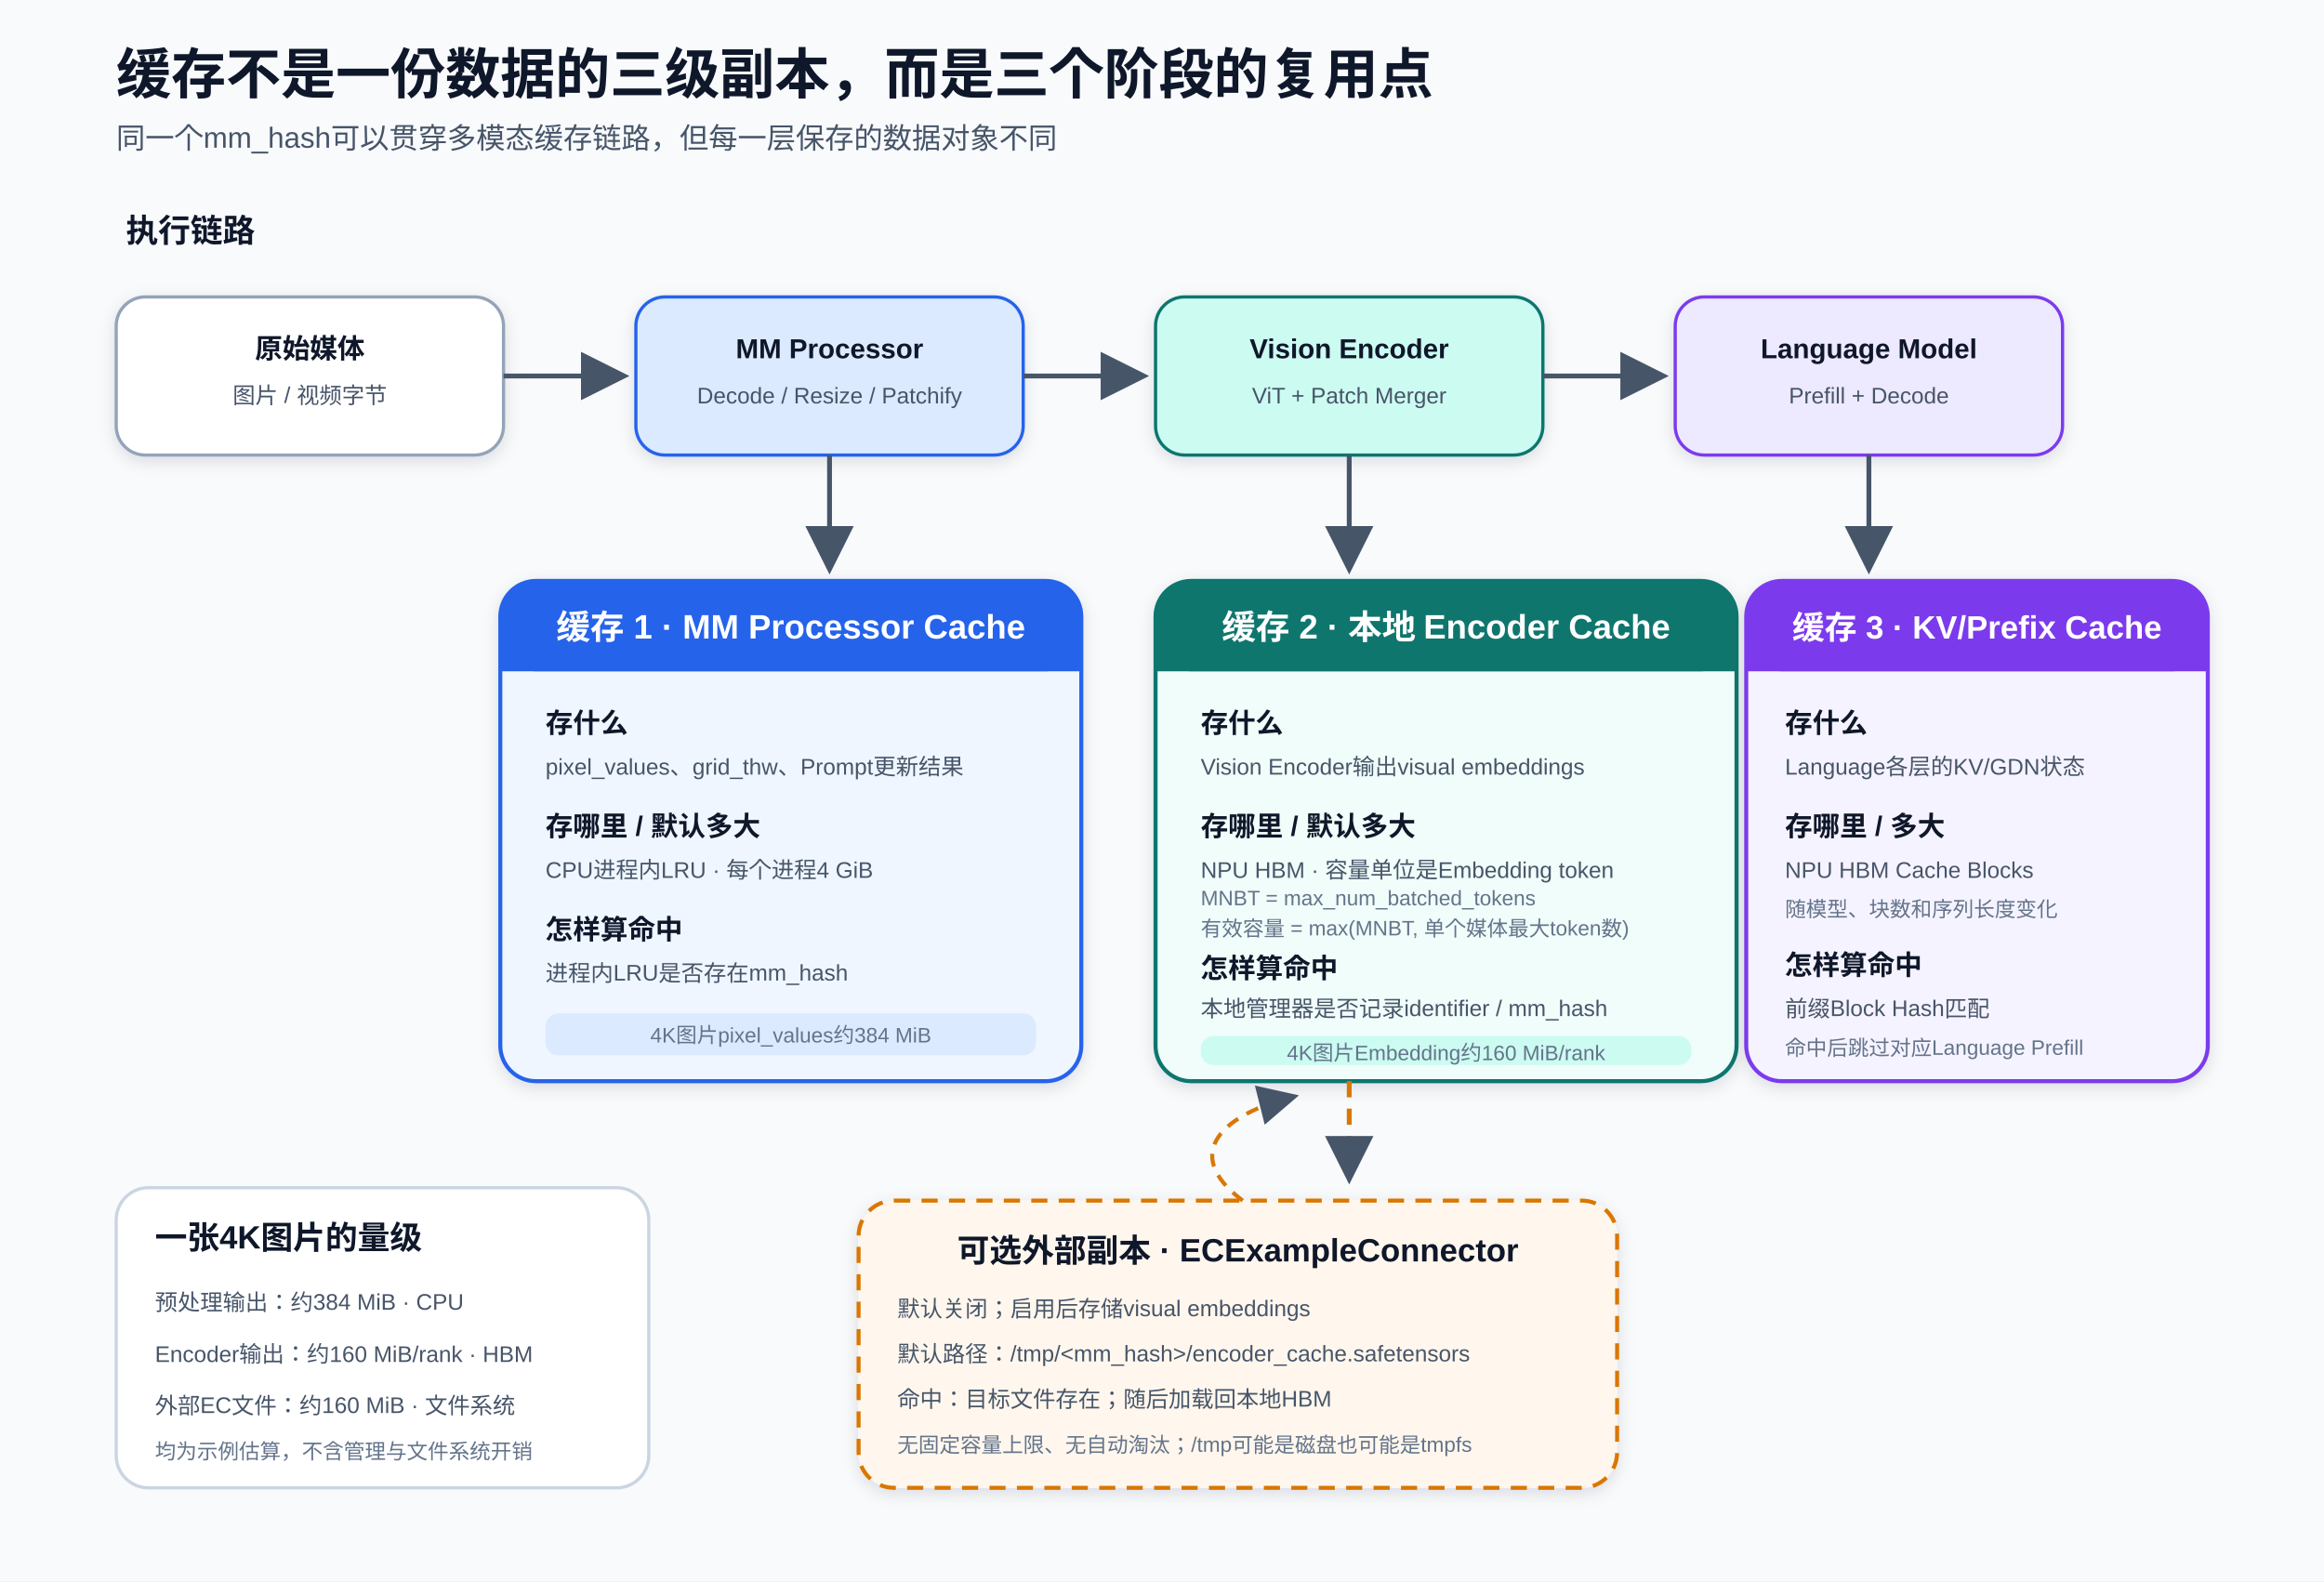
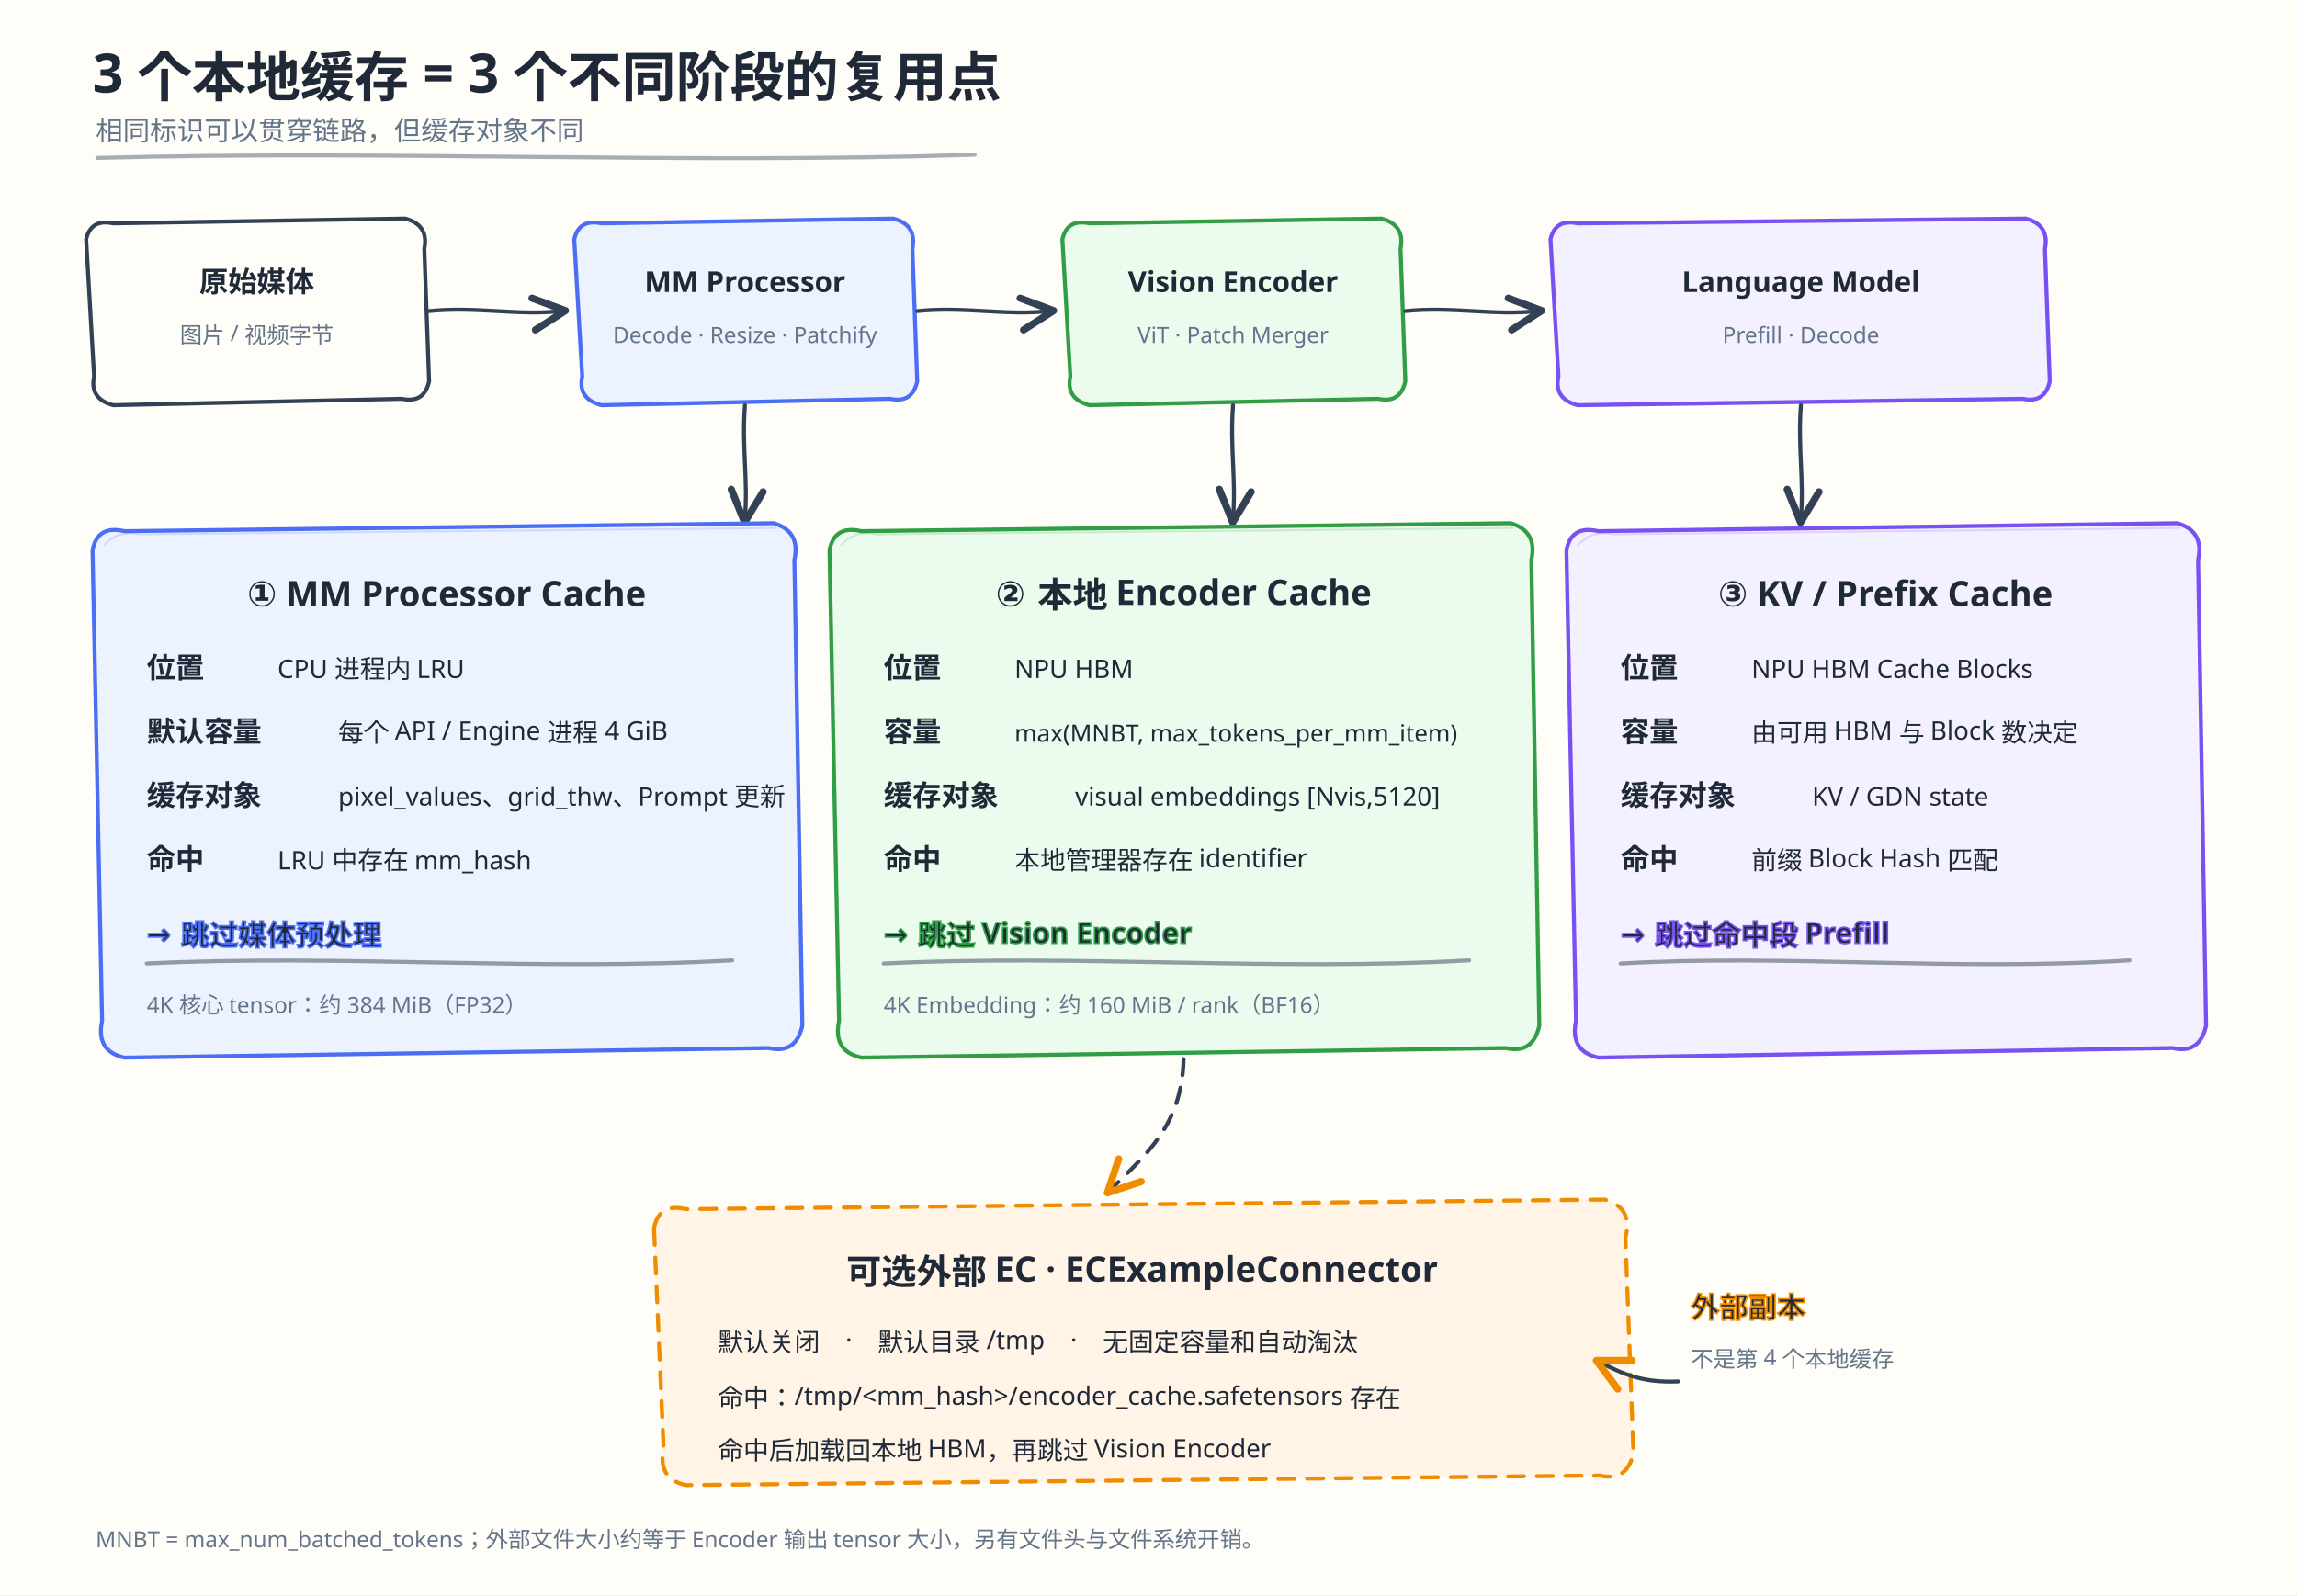
- <svg xmlns="http://www.w3.org/2000/svg" width="1440" height="980" viewBox="0 0 1440 980" role="img" aria-labelledby="title desc">
+ <svg xmlns="http://www.w3.org/2000/svg" width="1440" height="1000" viewBox="0 0 1440 1000" role="img" aria-labelledby="title desc">
  <defs>
    <marker id="arrow" markerWidth="10" markerHeight="10" refX="8" refY="5" orient="auto" markerUnits="strokeWidth">
-       <path d="M0,0 L10,5 L0,10 z" fill="#475569" />
+       <path d="M1 1 L9 5 L1 9" fill="none" stroke="#334155" stroke-width="1.8" stroke-linecap="round" stroke-linejoin="round" />
    </marker>
-     <marker id="arrowBoth" markerWidth="10" markerHeight="10" refX="8" refY="5" orient="auto" markerUnits="strokeWidth">
-       <path d="M0,0 L10,5 L0,10 z" fill="#7c3aed" />
+     <marker id="orangeArrow" markerWidth="10" markerHeight="10" refX="8" refY="5" orient="auto" markerUnits="strokeWidth">
+       <path d="M1 1 L9 5 L1 9" fill="none" stroke="#f08c00" stroke-width="1.8" stroke-linecap="round" stroke-linejoin="round" />
    </marker>
-     <filter id="shadow" x="-20%" y="-20%" width="140%" height="140%">
-       <feDropShadow dx="0" dy="3" stdDeviation="5" flood-color="#0f172a" flood-opacity="0.12" />
-     </filter>
    <style>
-       text { font-family: Arial, 'Microsoft YaHei', sans-serif; fill: #0f172a; }
-       .title { font-size: 34px; font-weight: 700; }
-       .subtitle { font-size: 18px; fill: #475569; }
-       .head { font-size: 20px; font-weight: 700; }
-       .label { font-size: 17px; font-weight: 700; }
-       .detail { font-size: 14px; fill: #475569; }
-       .small { font-size: 13px; fill: #64748b; }
-       .inverse { fill: #ffffff; }
-       .stage { filter: url(#shadow); stroke-width: 2; }
-       .flow { fill: none; stroke: #475569; stroke-width: 3; marker-end: url(#arrow); }
+       text{font-family:'Segoe Print','Comic Sans MS','KaiTi',sans-serif;fill:#1f2937;font-weight:600}.body{font-family:'Microsoft YaHei','Segoe UI',sans-serif;font-weight:400}.title{font-size:34px}.sub{font-size:17px;fill:#64748b}.head{font-size:22px}.label{font-size:18px}.small{font-size:14px;fill:#64748b}.rough{fill:#fffdf8;stroke:#334155;stroke-width:2.5;stroke-linecap:round;stroke-linejoin:round}.echo{fill:none;stroke:#334155;stroke-width:1.2;opacity:.18}.blue{stroke:#4c6ef5}.green{stroke:#2f9e44}.orange{stroke:#f08c00}.purple{stroke:#7950f2}.bluefill{fill:#edf2ff}.greenfill{fill:#ebfbee}.orangefill{fill:#fff4e6}.purplefill{fill:#f3f0ff}.line{fill:none;stroke:#334155;stroke-width:2.5;stroke-linecap:round;stroke-linejoin:round}.dash{stroke-dasharray:10 8}
    </style>
  </defs>
-   <rect width="1440" height="980" fill="#f8fafc" />
-   <text x="72" y="58" class="title">缓存不是一份数据的三级副本，而是三个阶段的复用点</text>
-   <text x="72" y="92" class="subtitle">同一个mm_hash可以贯穿多模态缓存链路，但每一层保存的数据对象不同</text>
-   <text x="78" y="150" class="head">执行链路</text>
-   <g transform="translate(72,184)">
-     <rect class="stage" width="240" height="98" rx="18" fill="#ffffff" stroke="#94a3b8" />
-     <text x="120" y="38" text-anchor="middle" class="label">原始媒体</text>
-     <text x="120" y="66" text-anchor="middle" class="detail">图片 / 视频字节</text>
-   </g>
-   <g transform="translate(394,184)">
-     <rect class="stage" width="240" height="98" rx="18" fill="#dbeafe" stroke="#2563eb" />
-     <text x="120" y="38" text-anchor="middle" class="label">MM Processor</text>
-     <text x="120" y="66" text-anchor="middle" class="detail">Decode / Resize / Patchify</text>
-   </g>
-   <g transform="translate(716,184)">
-     <rect class="stage" width="240" height="98" rx="18" fill="#ccfbf1" stroke="#0f766e" />
-     <text x="120" y="38" text-anchor="middle" class="label">Vision Encoder</text>
-     <text x="120" y="66" text-anchor="middle" class="detail">ViT + Patch Merger</text>
-   </g>
-   <g transform="translate(1038,184)">
-     <rect class="stage" width="240" height="98" rx="18" fill="#ede9fe" stroke="#7c3aed" />
-     <text x="120" y="38" text-anchor="middle" class="label">Language Model</text>
-     <text x="120" y="66" text-anchor="middle" class="detail">Prefill + Decode</text>
-   </g>
-   <path class="flow" d="M312 233 H384" />
-   <path class="flow" d="M634 233 H706" />
-   <path class="flow" d="M956 233 H1028" />
-   <g transform="translate(310,360)">
-     <rect width="360" height="310" rx="22" fill="#eff6ff" stroke="#2563eb" stroke-width="2.5" filter="url(#shadow)" />
-     <rect width="360" height="56" rx="22" fill="#2563eb" />
-     <rect y="34" width="360" height="22" fill="#2563eb" />
-     <text x="180" y="36" text-anchor="middle" class="inverse" font-family="Arial,'Microsoft YaHei',sans-serif" font-size="21" font-weight="700">缓存 1 · MM Processor Cache</text>
-     <text x="28" y="94" class="label">存什么</text>
-     <text x="28" y="120" class="detail">pixel_values、grid_thw、Prompt更新结果</text>
-     <text x="28" y="158" class="label">存哪里 / 默认多大</text>
-     <text x="28" y="184" class="detail">CPU进程内LRU · 每个进程4 GiB</text>
-     <text x="28" y="222" class="label">怎样算命中</text>
-     <text x="28" y="248" class="detail">进程内LRU是否存在mm_hash</text>
-     <rect x="28" y="268" width="304" height="26" rx="8" fill="#dbeafe" />
-     <text x="180" y="286" text-anchor="middle" class="small">4K图片pixel_values约384 MiB</text>
-   </g>
-   <path d="M514 282 V350" class="flow" />
-   <g transform="translate(716,360)">
-     <rect width="360" height="310" rx="22" fill="#f0fdfa" stroke="#0f766e" stroke-width="2.5" filter="url(#shadow)" />
-     <rect width="360" height="56" rx="22" fill="#0f766e" />
-     <rect y="34" width="360" height="22" fill="#0f766e" />
-     <text x="180" y="36" text-anchor="middle" class="inverse" font-family="Arial,'Microsoft YaHei',sans-serif" font-size="21" font-weight="700">缓存 2 · 本地 Encoder Cache</text>
-     <text x="28" y="94" class="label">存什么</text>
-     <text x="28" y="120" class="detail">Vision Encoder输出visual embeddings</text>
-     <text x="28" y="158" class="label">存哪里 / 默认多大</text>
-     <text x="28" y="184" class="detail">NPU HBM · 容量单位是Embedding token</text>
-     <text x="28" y="201" class="small">MNBT = max_num_batched_tokens</text>
-     <text x="28" y="220" class="small">有效容量 = max(MNBT, 单个媒体最大token数)</text>
-     <text x="28" y="246" class="label">怎样算命中</text>
-     <text x="28" y="270" class="detail">本地管理器是否记录identifier / mm_hash</text>
-     <rect x="28" y="282" width="304" height="18" rx="8" fill="#ccfbf1" />
-     <text x="180" y="297" text-anchor="middle" class="small">4K图片Embedding约160 MiB/rank</text>
-   </g>
-   <path d="M836 282 V350" class="flow" />
-   <g transform="translate(1082,360)">
-     <rect width="286" height="310" rx="22" fill="#f5f3ff" stroke="#7c3aed" stroke-width="2.5" filter="url(#shadow)" />
-     <rect width="286" height="56" rx="22" fill="#7c3aed" />
-     <rect y="34" width="286" height="22" fill="#7c3aed" />
-     <text x="143" y="36" text-anchor="middle" class="inverse" font-family="Arial,'Microsoft YaHei',sans-serif" font-size="20" font-weight="700">缓存 3 · KV/Prefix Cache</text>
-     <text x="24" y="94" class="label">存什么</text>
-     <text x="24" y="120" class="detail">Language各层的KV/GDN状态</text>
-     <text x="24" y="158" class="label">存哪里 / 多大</text>
-     <text x="24" y="184" class="detail">NPU HBM Cache Blocks</text>
-     <text x="24" y="208" class="small">随模型、块数和序列长度变化</text>
-     <text x="24" y="244" class="label">怎样算命中</text>
-     <text x="24" y="270" class="detail">前缀Block Hash匹配</text>
-     <text x="24" y="294" class="small">命中后跳过对应Language Prefill</text>
-   </g>
-   <path d="M1158 282 V350" class="flow" />
-   <g transform="translate(532,744)">
-     <rect width="470" height="178" rx="22" fill="#fff7ed" stroke="#d97706" stroke-width="2.5" stroke-dasharray="10 7" filter="url(#shadow)" />
-     <text x="235" y="38" text-anchor="middle" class="head">可选外部副本 · ECExampleConnector</text>
-     <text x="24" y="72" class="detail">默认关闭；启用后存储visual embeddings</text>
-     <text x="24" y="100" class="detail">默认路径：/tmp/&lt;mm_hash&gt;/encoder_cache.safetensors</text>
-     <text x="24" y="128" class="detail">命中：目标文件存在；随后加载回本地HBM</text>
-     <text x="24" y="156" class="small">无固定容量上限、无自动淘汰；/tmp可能是磁盘也可能是tmpfs</text>
-   </g>
-   <path d="M836 670 V728" fill="none" stroke="#d97706" stroke-width="3" stroke-dasharray="10 7" marker-end="url(#arrow)" />
-   <path d="M770 744 C730 714 760 690 800 680" fill="none" stroke="#d97706" stroke-width="2.5" stroke-dasharray="8 6" marker-end="url(#arrow)" />
-   <g transform="translate(72,736)">
-     <rect width="330" height="186" rx="20" fill="#ffffff" stroke="#cbd5e1" stroke-width="2" />
-     <text x="24" y="38" class="head">一张4K图片的量级</text>
-     <text x="24" y="76" class="detail">预处理输出：约384 MiB · CPU</text>
-     <text x="24" y="108" class="detail">Encoder输出：约160 MiB/rank · HBM</text>
-     <text x="24" y="140" class="detail">外部EC文件：约160 MiB · 文件系统</text>
-     <text x="24" y="168" class="small">均为示例估算，不含管理与文件系统开销</text>
-   </g>
+   <rect width="1440" height="1000" fill="#fffdf8" />
+   <text x="58" y="58" class="title">3 个本地缓存 = 3 个不同阶段的复用点</text>
+   <text x="60" y="88" class="sub body">相同标识可以贯穿链路，但缓存对象不同</text>
+   <path d="M61 99 C244 94 427 103 611 97" class="line blue" opacity=".42" />
+   <path d="M54 150 Q57 137 71 140 L254 137 Q269 141 266 156 L269 239 Q266 253 252 250 L71 254 Q56 250 59 236 Z" class="rough" />
+   <text x="161" y="183" text-anchor="middle" class="label">原始媒体</text>
+   <text x="161" y="215" text-anchor="middle" class="small body">图片 / 视频字节</text>
+   <path d="M269 195 C299 192 324 198 352 195" class="line" marker-end="url(#arrow)" />
+   <path d="M360 150 Q363 137 377 140 L560 137 Q575 141 572 156 L575 239 Q572 253 558 250 L377 254 Q362 250 365 236 Z" class="rough blue bluefill" />
+   <text x="467" y="183" text-anchor="middle" class="label">MM Processor</text>
+   <text x="467" y="215" text-anchor="middle" class="small body">Decode · Resize · Patchify</text>
+   <path d="M575 195 C605 192 630 198 658 195" class="line" marker-end="url(#arrow)" />
+   <path d="M666 150 Q669 137 683 140 L866 137 Q881 141 878 156 L881 239 Q878 253 864 250 L683 254 Q668 250 671 236 Z" class="rough green greenfill" />
+   <text x="773" y="183" text-anchor="middle" class="label">Vision Encoder</text>
+   <text x="773" y="215" text-anchor="middle" class="small body">ViT · Patch Merger</text>
+   <path d="M881 195 C911 192 936 198 964 195" class="line" marker-end="url(#arrow)" />
+   <path d="M972 150 Q975 137 989 140 L1270 137 Q1285 141 1282 156 L1285 239 Q1282 253 1268 250 L989 254 Q974 250 977 236 Z" class="rough purple purplefill" />
+   <text x="1129" y="183" text-anchor="middle" class="label">Language Model</text>
+   <text x="1129" y="215" text-anchor="middle" class="small body">Prefill · Decode</text>
+   <path d="M467 254 C465 281 469 300 467 325" class="line blue" marker-end="url(#arrow)" />
+   <path d="M773 254 C771 281 775 300 773 325" class="line green" marker-end="url(#arrow)" />
+   <path d="M1129 254 C1127 281 1131 300 1129 325" class="line purple" marker-end="url(#arrow)" />
+   <path d="M58 345 Q61 329 78 333 L485 328 Q502 333 498 351 L503 643 Q499 661 482 657 L78 663 Q60 659 64 640 Z" class="rough blue bluefill" />
+   <path d="M65 342 Q74 332 87 335 L487 331" class="echo blue" />
+   <text x="280" y="380" text-anchor="middle" class="head">① MM Processor Cache</text>
+   <text x="92" y="425" class="label">位置</text>
+   <text x="174" y="425" class="body" font-size="16">CPU 进程内 LRU</text>
+   <text x="92" y="465" class="label">默认容量</text>
+   <text x="212" y="465" class="body" font-size="16">每个 API / Engine 进程 4 GiB</text>
+   <text x="92" y="505" class="label">缓存对象</text>
+   <text x="212" y="505" class="body" font-size="16">pixel_values、grid_thw、Prompt 更新</text>
+   <text x="92" y="545" class="label">命中</text>
+   <text x="174" y="545" class="body" font-size="16">LRU 中存在 mm_hash</text>
+   <text x="92" y="592" class="label blue">→ 跳过媒体预处理</text>
+   <path d="M92 604 C213 598 337 609 459 602" class="line blue" opacity=".5" />
+   <text x="92" y="635" class="small body">4K 核心 tensor：约 384 MiB（FP32）</text>
+   <path d="M520 345 Q523 329 540 333 L947 328 Q964 333 960 351 L965 643 Q961 661 944 657 L540 663 Q522 659 526 640 Z" class="rough green greenfill" />
+   <path d="M527 342 Q536 332 549 335 L949 331" class="echo green" />
+   <text x="742" y="380" text-anchor="middle" class="head">② 本地 Encoder Cache</text>
+   <text x="554" y="425" class="label">位置</text>
+   <text x="636" y="425" class="body" font-size="16">NPU HBM</text>
+   <text x="554" y="465" class="label">容量</text>
+   <text x="636" y="465" class="body" font-size="15">max(MNBT, max_tokens_per_mm_item)</text>
+   <text x="554" y="505" class="label">缓存对象</text>
+   <text x="674" y="505" class="body" font-size="16">visual embeddings [Nvis,5120]</text>
+   <text x="554" y="545" class="label">命中</text>
+   <text x="636" y="545" class="body" font-size="16">本地管理器存在 identifier</text>
+   <text x="554" y="592" class="label green">→ 跳过 Vision Encoder</text>
+   <path d="M554 604 C675 598 799 609 921 602" class="line green" opacity=".5" />
+   <text x="554" y="635" class="small body">4K Embedding：约 160 MiB / rank（BF16）</text>
+   <path d="M982 345 Q985 329 1002 333 L1365 328 Q1382 333 1378 351 L1383 643 Q1379 661 1362 657 L1002 663 Q984 659 988 640 Z" class="rough purple purplefill" />
+   <path d="M989 342 Q998 332 1011 335 L1367 331" class="echo purple" />
+   <text x="1182" y="380" text-anchor="middle" class="head">③ KV / Prefix Cache</text>
+   <text x="1016" y="425" class="label">位置</text>
+   <text x="1098" y="425" class="body" font-size="16">NPU HBM Cache Blocks</text>
+   <text x="1016" y="465" class="label">容量</text>
+   <text x="1098" y="465" class="body" font-size="16">由可用 HBM 与 Block 数决定</text>
+   <text x="1016" y="505" class="label">缓存对象</text>
+   <text x="1136" y="505" class="body" font-size="16">KV / GDN state</text>
+   <text x="1016" y="545" class="label">命中</text>
+   <text x="1098" y="545" class="body" font-size="16">前缀 Block Hash 匹配</text>
+   <text x="1016" y="592" class="label purple">→ 跳过命中段 Prefill</text>
+   <path d="M1016 604 C1120 598 1225 609 1335 602" class="line purple" opacity=".5" />
+   <path d="M742 664 C741 706 718 724 696 746" class="line orange dash" marker-end="url(#orangeArrow)" />
+   <path d="M410 770 Q413 754 430 758 L1006 752 Q1024 757 1019 776 L1024 911 Q1020 929 1003 925 L430 931 Q412 927 416 908 Z" class="rough orange orangefill dash" />
+   <text x="716" y="805" text-anchor="middle" class="head">可选外部 EC · ECExampleConnector</text>
+   <text x="450" y="847" class="body" font-size="16">默认关闭　·　默认目录 /tmp　·　无固定容量和自动淘汰</text>
+   <text x="450" y="882" class="body" font-size="16">命中：/tmp/&lt;mm_hash&gt;/encoder_cache.safetensors 存在</text>
+   <text x="450" y="915" class="body" font-size="16">命中后加载回本地 HBM，再跳过 Vision Encoder</text>
+   <text x="1060" y="826" class="label orange">外部副本</text>
+   <text x="1060" y="857" class="small body">不是第 4 个本地缓存</text>
+   <path d="M1052 866 C1029 867 1017 861 1003 854" class="line orange" marker-end="url(#orangeArrow)" />
+   <text x="60" y="970" class="small body">MNBT = max_num_batched_tokens；外部文件大小约等于 Encoder 输出 tensor 大小，另有文件头与文件系统开销。</text>
</svg>
